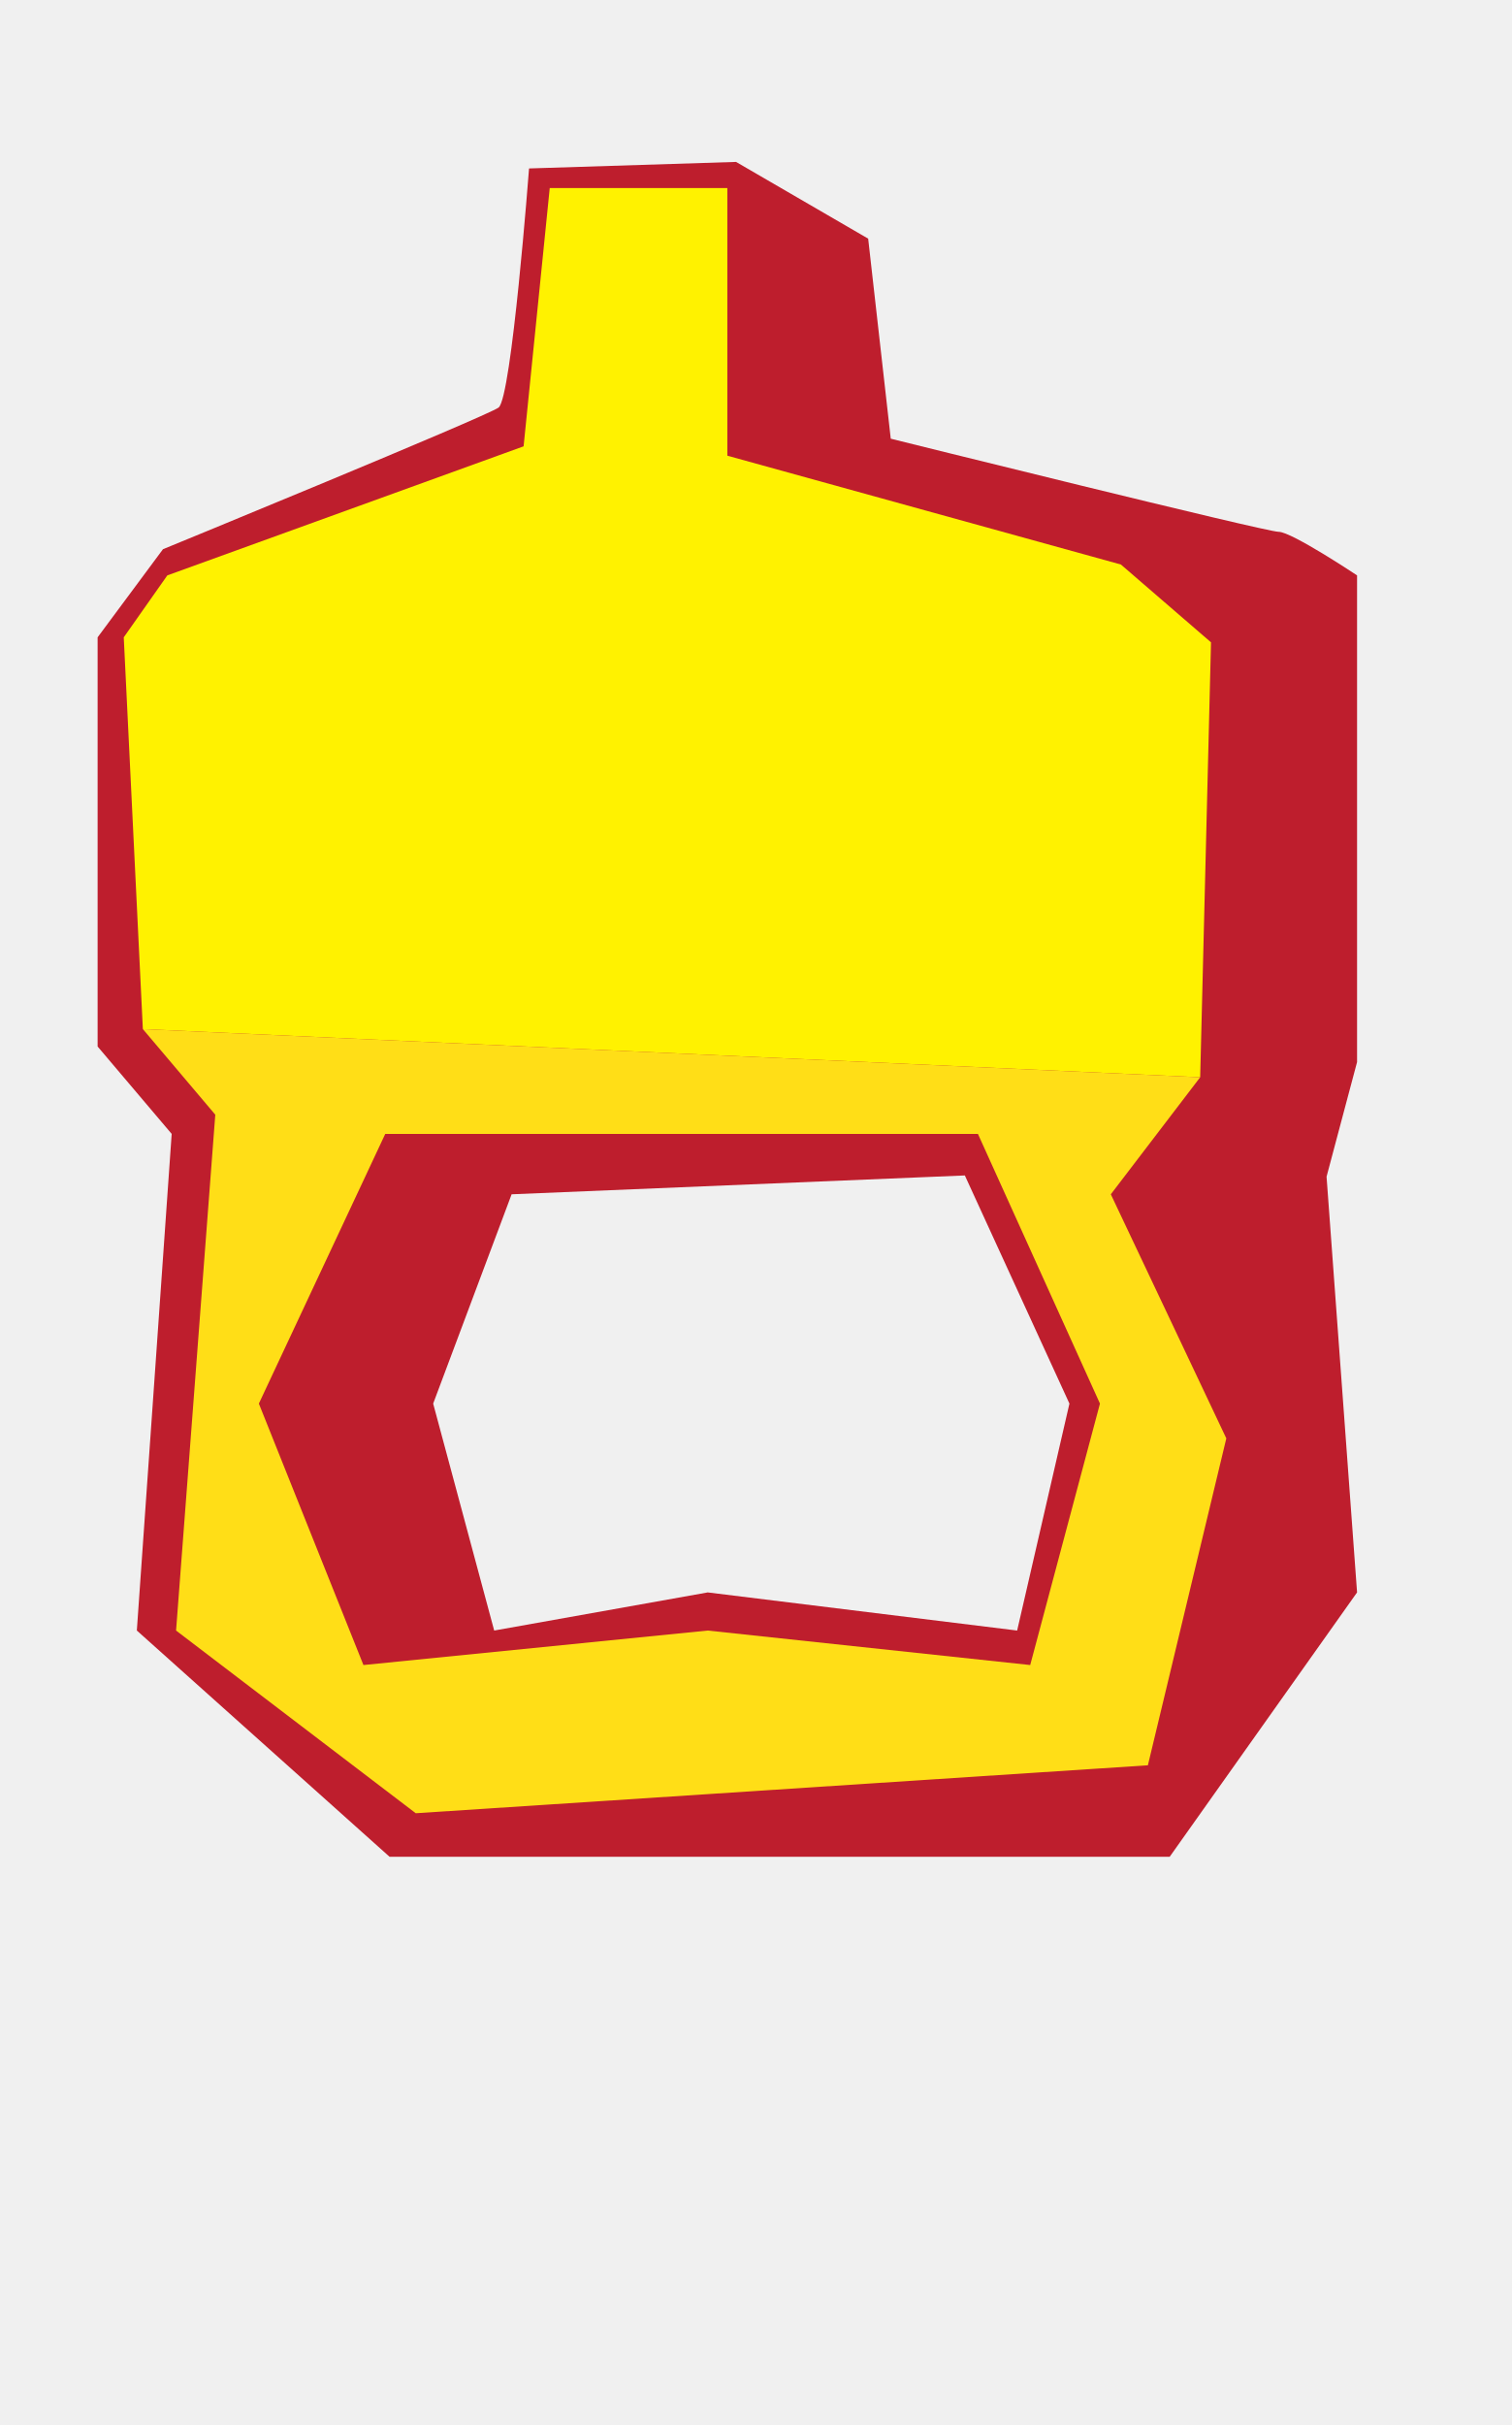
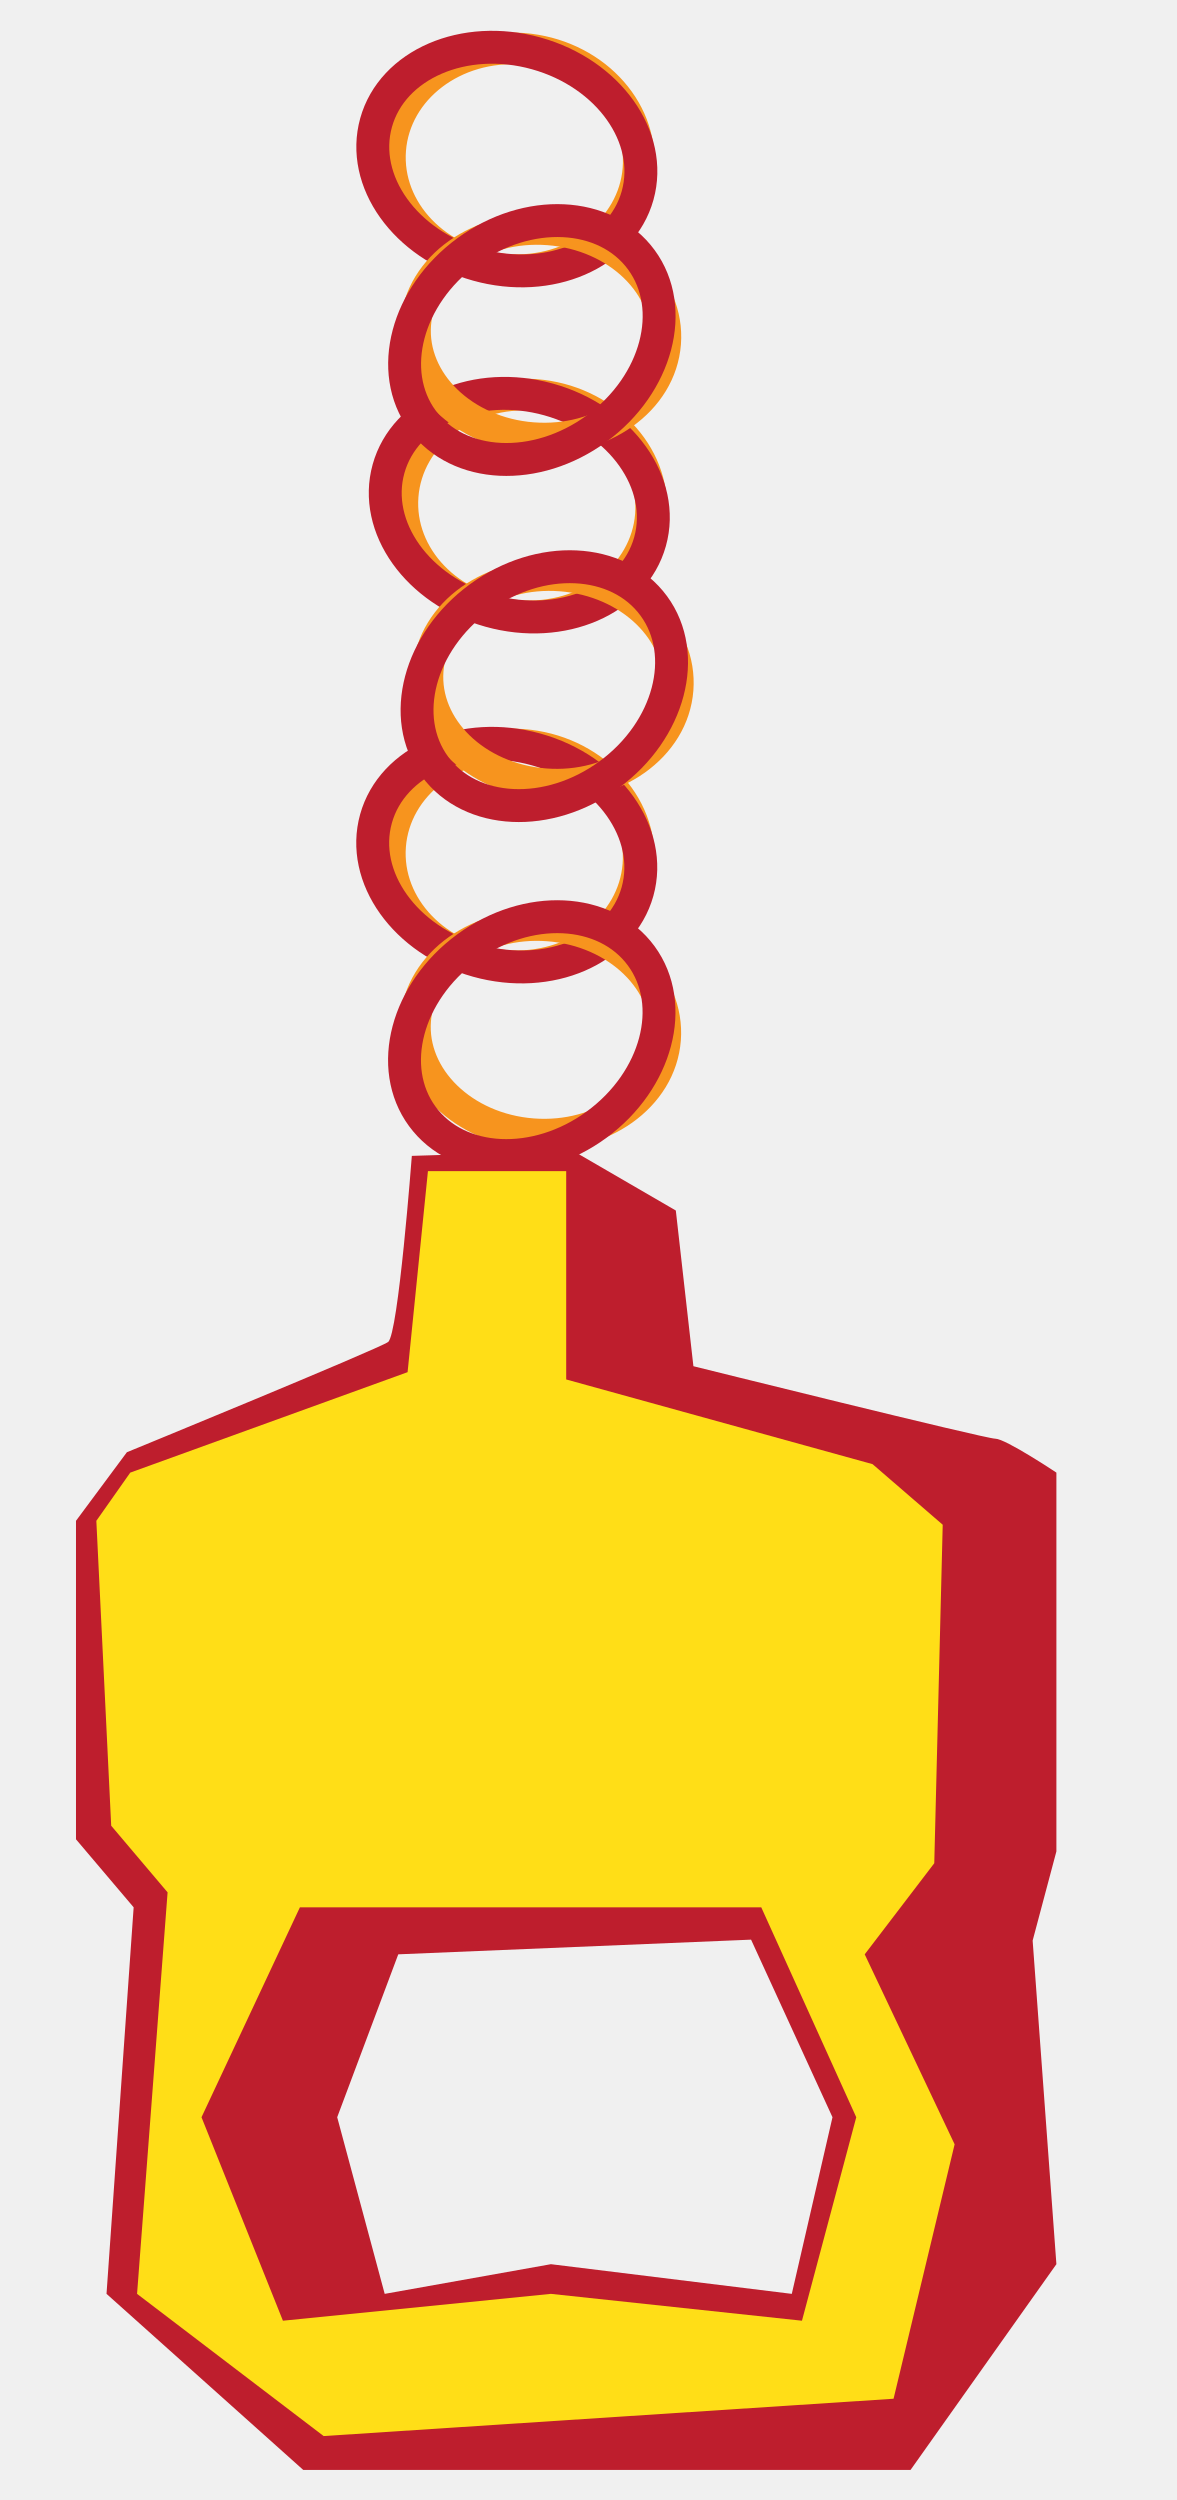
- <svg xmlns="http://www.w3.org/2000/svg" version="1.1" id="Layer_1" x="0px" y="0px" width="104.5px" height="167.604px" viewBox="0 0 104.5 167.604" enable-background="new 0 0 104.5 167.604" xml:space="preserve">
-   <path fill="#BE1E2D" d="M93.808,39.768c0,0-4.519-3.012-5.423-3.012c-0.903,0-26.811-6.436-26.811-6.436l-1.561-13.826l-9.133-5.303  l-14.309,0.451c0,0-1.205,15.885-2.109,16.528c-0.904,0.644-23.196,9.789-23.196,9.789l-4.518,6.088v28.283l5.12,6.04l-2.409,34.324  l17.472,15.639h53.923l12.954-18.274l-2.109-28.734l2.109-7.921V39.768z M70.311,112.695l-21.389-2.635l-14.761,2.635L29.943,97.01  l5.423-14.466l31.329-1.303l7.23,15.769L70.311,112.695z" />
-   <polygon fill="none" points="26.63,78.371 17.894,97.01 25.123,115.079 48.922,112.695 71.214,115.079 76.034,97.01 67.599,78.371  " />
-   <polygon fill="#FFF200" points="83.712,44.396 77.482,39.017 50.278,31.495 50.278,12.999 38.001,12.999 36.194,30.848  11.567,39.768 8.555,44.048 9.875,71.125 82.963,74.455 " />
-   <path fill="#FFDE17" d="M76.786,82.544l6.177-8.089l-73.088-3.33l5.007,5.917l-2.711,35.653l16.568,12.627l50.609-3.314  l5.422-22.594L76.786,82.544z M71.214,115.079l-22.292-2.384l-23.799,2.384L17.894,97.01l8.737-18.64h40.969l8.435,18.64  L71.214,115.079z" />
+ <svg xmlns="http://www.w3.org/2000/svg" version="1.1" id="Layer_1" x="0px" y="0px" width="104.5px" height="222px" viewBox="0 0 104.5 222" enable-background="new 0 0 104.5 222" xml:space="preserve">
+   <g>
+     <ellipse transform="matrix(-0.9971 -0.0764 0.0764 -0.9971 85.3965 155.1857)" fill="none" stroke="#F7941E" stroke-width="2.813" stroke-miterlimit="10" cx="45.667" cy="75.959" rx="11.057" ry="9.841" />
+     <ellipse transform="matrix(-0.9633 -0.2685 0.2685 -0.9633 67.9619 161.1693)" fill="none" stroke="#BE1E2D" stroke-width="2.922" stroke-miterlimit="10" cx="45.003" cy="75.937" rx="12.053" ry="9.742" />
+     <ellipse transform="matrix(-0.9971 -0.0764 0.0764 -0.9971 88.8723 186.3015)" fill="none" stroke="#F7941E" stroke-width="2.737" stroke-miterlimit="10" cx="48" cy="91.45" rx="11.128" ry="9.258" />
+     <ellipse transform="matrix(-0.8065 0.5912 -0.5912 -0.8065 139.6987 138.2928)" fill="none" stroke="#BE1E2D" stroke-width="2.922" stroke-miterlimit="10" cx="47.222" cy="92.004" rx="12.053" ry="9.742" />
+     <ellipse transform="matrix(-0.9971 -0.0764 0.0764 -0.9971 89.992 93.2077)" fill="none" stroke="#F7941E" stroke-width="2.813" stroke-miterlimit="10" cx="46.779" cy="44.882" rx="11.057" ry="9.841" />
+     <ellipse transform="matrix(-0.9633 -0.2685 0.2685 -0.9633 78.4918 100.4552)" fill="none" stroke="#BE1E2D" stroke-width="2.922" stroke-miterlimit="10" cx="46.116" cy="44.86" rx="12.053" ry="9.742" />
+     <ellipse transform="matrix(-0.9971 -0.0764 0.0764 -0.9971 93.4691 124.323)" fill="none" stroke="#F7941E" stroke-width="2.737" stroke-miterlimit="10" cx="49.113" cy="60.373" rx="11.128" ry="9.258" />
+     <ellipse transform="matrix(-0.8065 0.5912 -0.5912 -0.8065 123.3372 81.4926)" fill="none" stroke="#BE1E2D" stroke-width="2.922" stroke-miterlimit="10" cx="48.335" cy="60.927" rx="12.053" ry="9.742" />
+     <ellipse transform="matrix(-0.9971 -0.0764 0.0764 -0.9971 90.1315 31.7418)" fill="none" stroke="#F7941E" stroke-width="2.813" stroke-miterlimit="10" cx="45.673" cy="14.147" rx="11.057" ry="9.841" />
+     <ellipse transform="matrix(-0.9633 -0.2685 0.2685 -0.9633 84.5734 39.8166)" fill="none" stroke="#BE1E2D" stroke-width="2.922" stroke-miterlimit="10" cx="45.01" cy="14.124" rx="12.053" ry="9.742" />
+     <ellipse transform="matrix(-0.9971 -0.0764 0.0764 -0.9971 93.6097 62.8572)" fill="none" stroke="#F7941E" stroke-width="2.737" stroke-miterlimit="10" cx="48.007" cy="29.638" rx="11.128" ry="9.258" />
+     <ellipse transform="matrix(-0.8065 0.5912 -0.5912 -0.8065 103.1698 26.6224)" fill="none" stroke="#BE1E2D" stroke-width="2.922" stroke-miterlimit="10" cx="47.229" cy="30.192" rx="12.053" ry="9.742" />
+   </g>
+   <path fill="#BE1E2D" d="M93.808,130.768c0,0-4.519-3.012-5.423-3.012c-0.903,0-26.811-6.436-26.811-6.436l-1.561-13.826  l-9.133-5.303l-14.309,0.451c0,0-1.205,15.885-2.109,16.528c-0.904,0.644-23.196,9.789-23.196,9.789l-4.518,6.088v28.283l5.12,6.04  l-2.409,34.324l17.472,15.639h53.923l12.954-18.274l-2.109-28.734l2.109-7.921V130.768z M70.311,203.695l-21.389-2.635  l-14.761,2.635l-4.218-15.685l5.423-14.466l31.329-1.303l7.23,15.769L70.311,203.695z" />
+   <g>
+     <polygon fill="#BE1E2D" points="-106.137,206.113 -124.47,182.007 -81.786,130.311 -80.678,110.687 -87.335,93.366 -76.791,99.033    -66.679,110.899 -52.733,143.623 -43.299,135.612 -46.2,124.273 -39.457,130.033 -36.543,135.082 -38.979,148.228 -27.352,182.007    -59.963,209.112  " />
+     <polygon fill="#BE1E2D" points="-92.791,172.991 -104.291,152.322 -108.162,149.533 -105.791,154.922 -118.254,178.956  " />
+     <polygon fill="#F7941E" points="-43.831,151.549 -52.727,159.4 -46.798,168.891  " />
+     <path fill="#446B31" d="M-90.705,143.279" />
+     <polygon fill="#FFDE17" points="-120.059,182.007 -100.93,161.382 -103.135,200.779  " />
+     <polygon fill="#F7941E" points="-87.078,153.177 -90.705,143.279 -100.93,161.382 -103.135,200.779 -88.256,168.985    -66.679,127.736  " />
+     <polygon fill="#FFDE17" points="-103.135,200.779 -61.233,203.695 -88.256,168.985  " />
+     <polygon fill="#FFF200" points="-43.831,151.549 -46.798,168.891 -66.679,127.736 -88.256,168.985 -61.233,203.695    -32.816,182.007  " />
+     <polygon fill="#F15A29" points="-113.961,171.695 -100.93,161.382 -120.059,182.007  " />
+     <polygon fill="#F15A29" points="-90.705,143.279 -83.966,149.295 -87.078,153.177  " />
+     <polygon fill="#E3D2B9" points="-73.271,135.958 -72.598,137.025 -71.112,136.212 -66.679,127.736  " />
+     <polygon fill="#FFFFFF" points="-71.112,136.212 -68.069,136.673 -65.849,134.987 -62.609,136.227 -66.679,127.736  " />
+     <polygon fill="#E3D2B9" points="-46.149,153.595 -45.369,154.922 -44.342,154.53 -43.831,151.549  " />
+     <polygon fill="#FFFFFF" points="-44.342,154.53 -43.831,154.367 -43.343,155.397 -42.691,154.699 -43.831,151.549  " />
+     <text transform="matrix(1 0 0 1 -173.1582 250.4062)" fill="#414042" font-family="'AkzidenzGroteskBE-MdCn'" font-size="37.329">HELLBERG</text>
+     <polygon fill="#BE1E2D" points="-88.256,141.366 -98.624,122.2 -106.921,118.289 -101.791,132.38 -100.93,159.033  " />
+   </g>
+   <polygon fill="none" points="26.63,169.371 17.894,188.01 25.123,206.079 48.922,203.695 71.214,206.079 76.034,188.01   67.599,169.371 " />
+   <path fill="#FFDE17" d="M82.963,165.455l0.75-30.059l-6.23-5.379l-27.205-7.522v-18.496H38.001l-1.807,17.849l-24.627,8.92  l-3.012,4.28l1.32,27.077l5.007,5.917l-2.711,35.653l16.568,12.627l50.609-3.314l5.422-22.594l-7.983-16.869L82.963,165.455z   M71.214,206.079l-22.292-2.384l-23.799,2.384l-7.229-18.068l8.737-18.64h40.969l8.435,18.64L71.214,206.079z" />
</svg>
